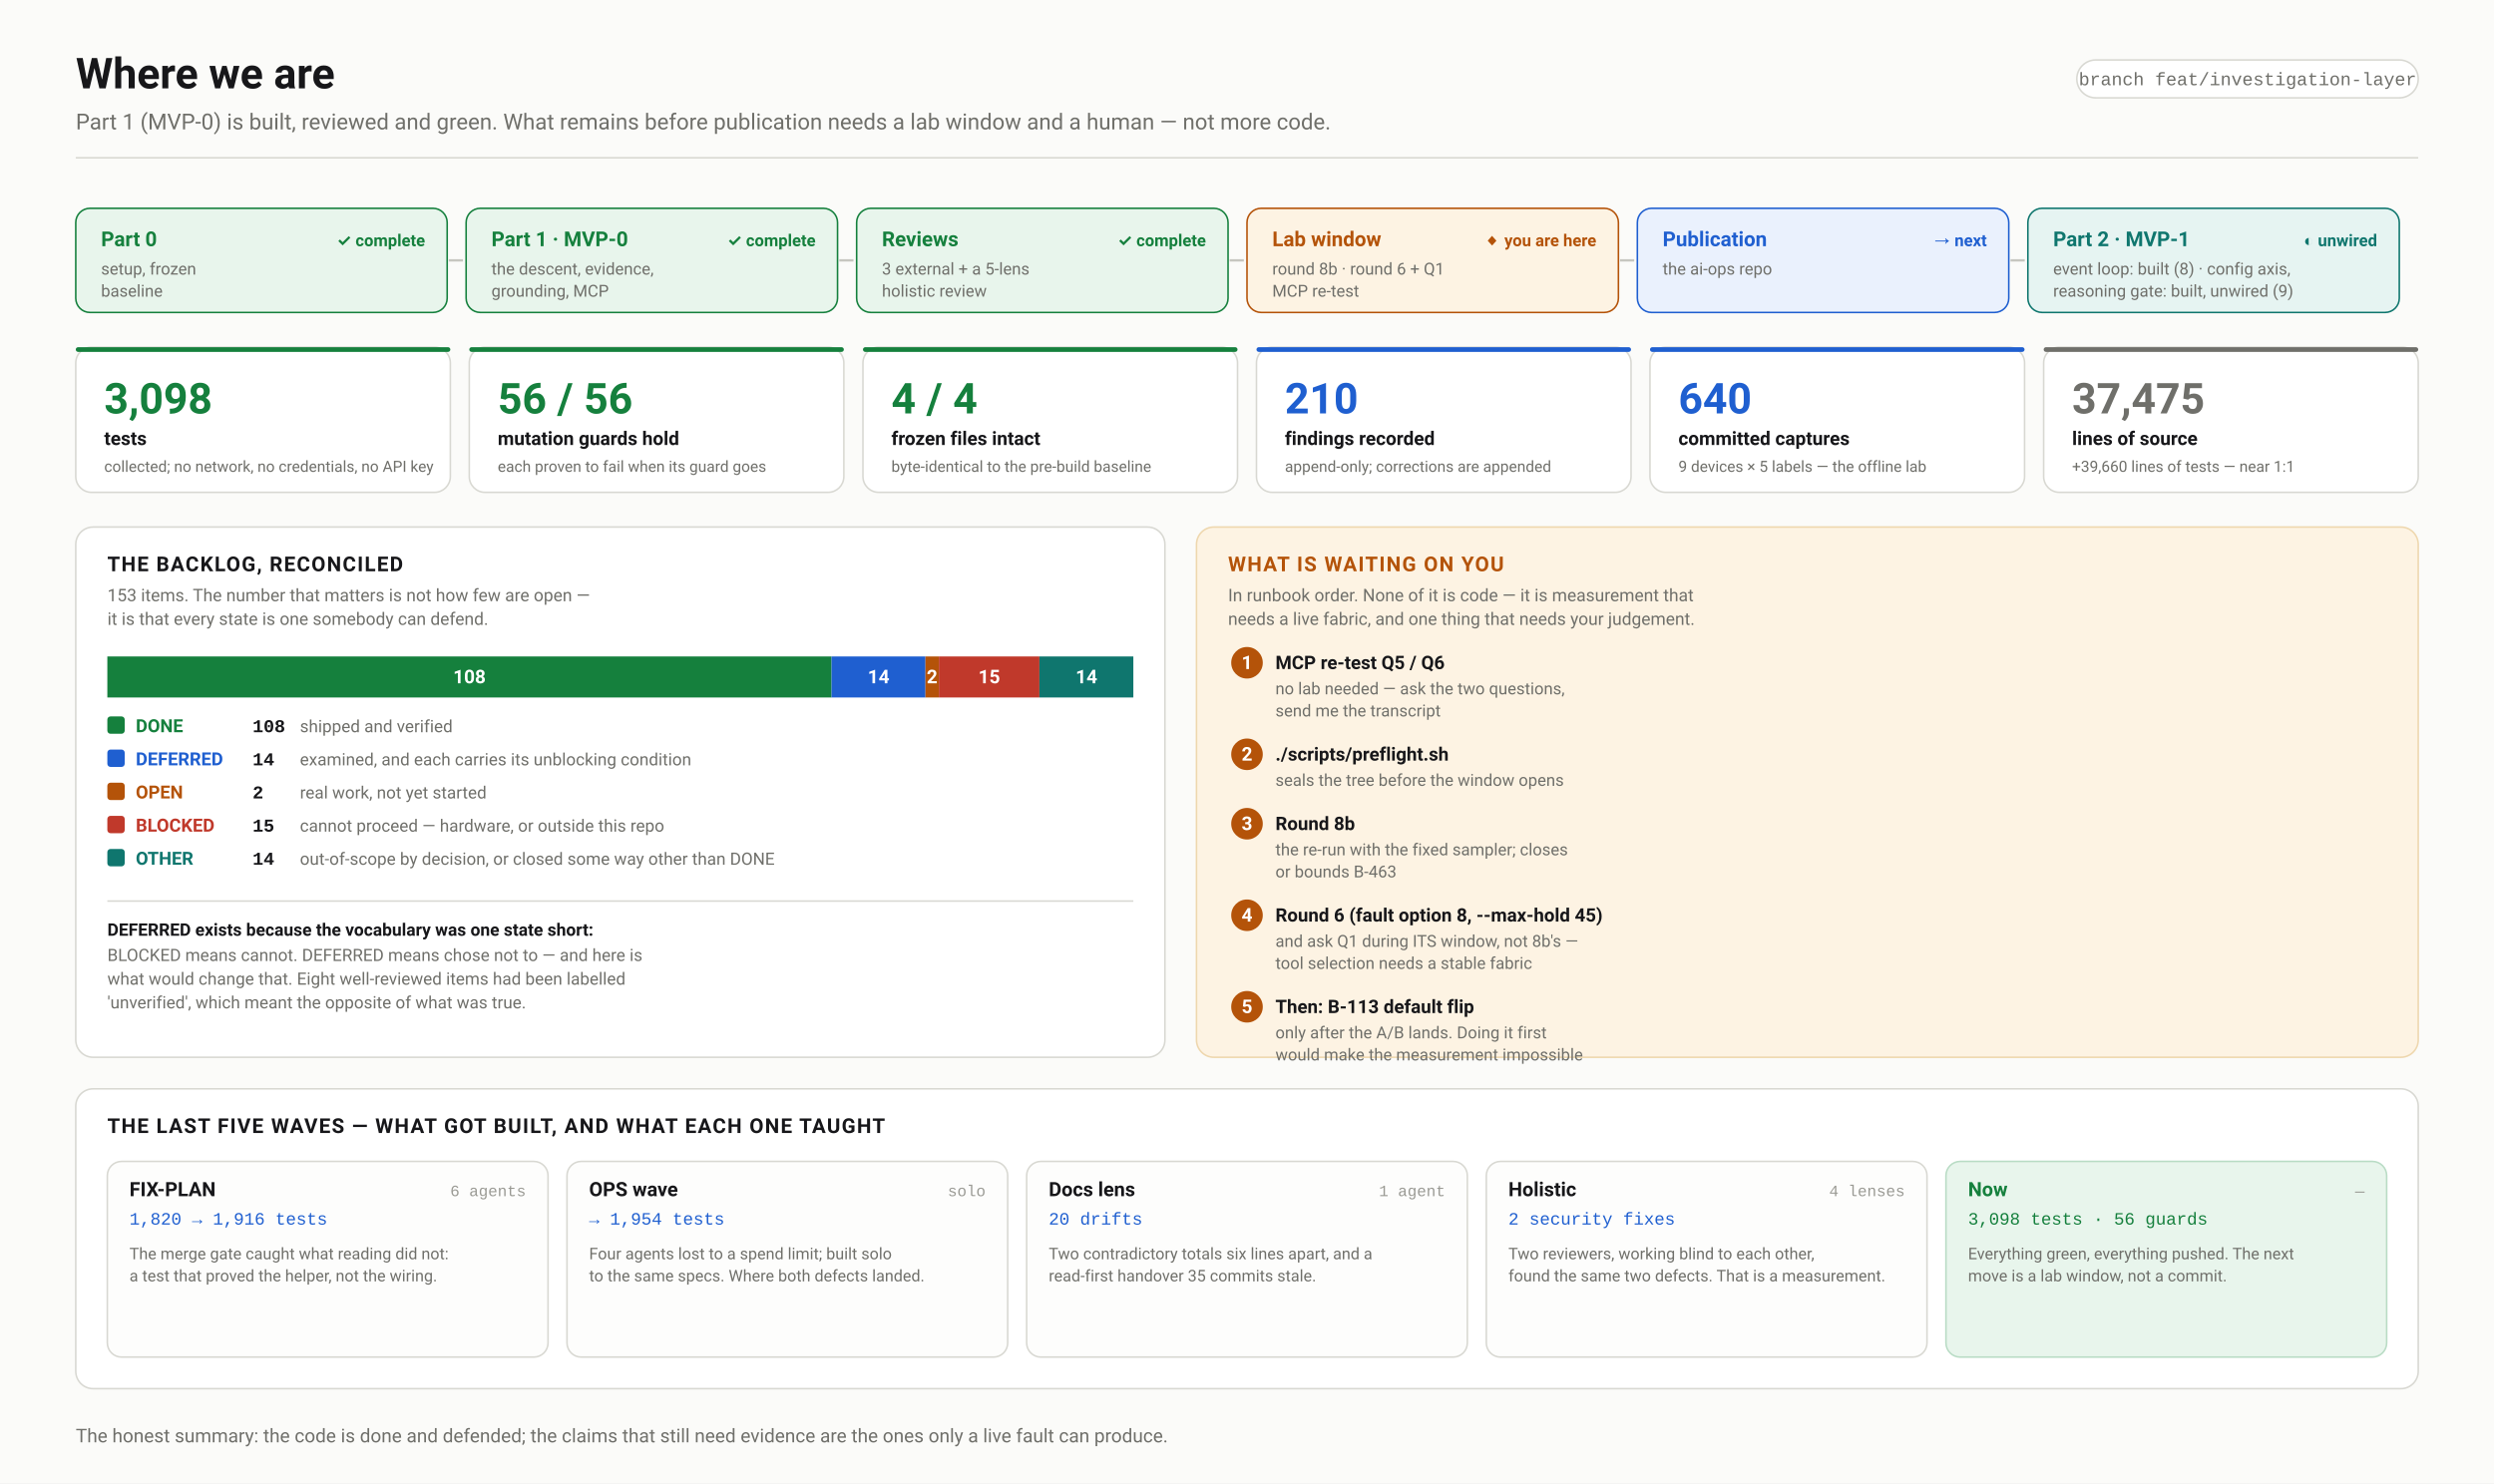
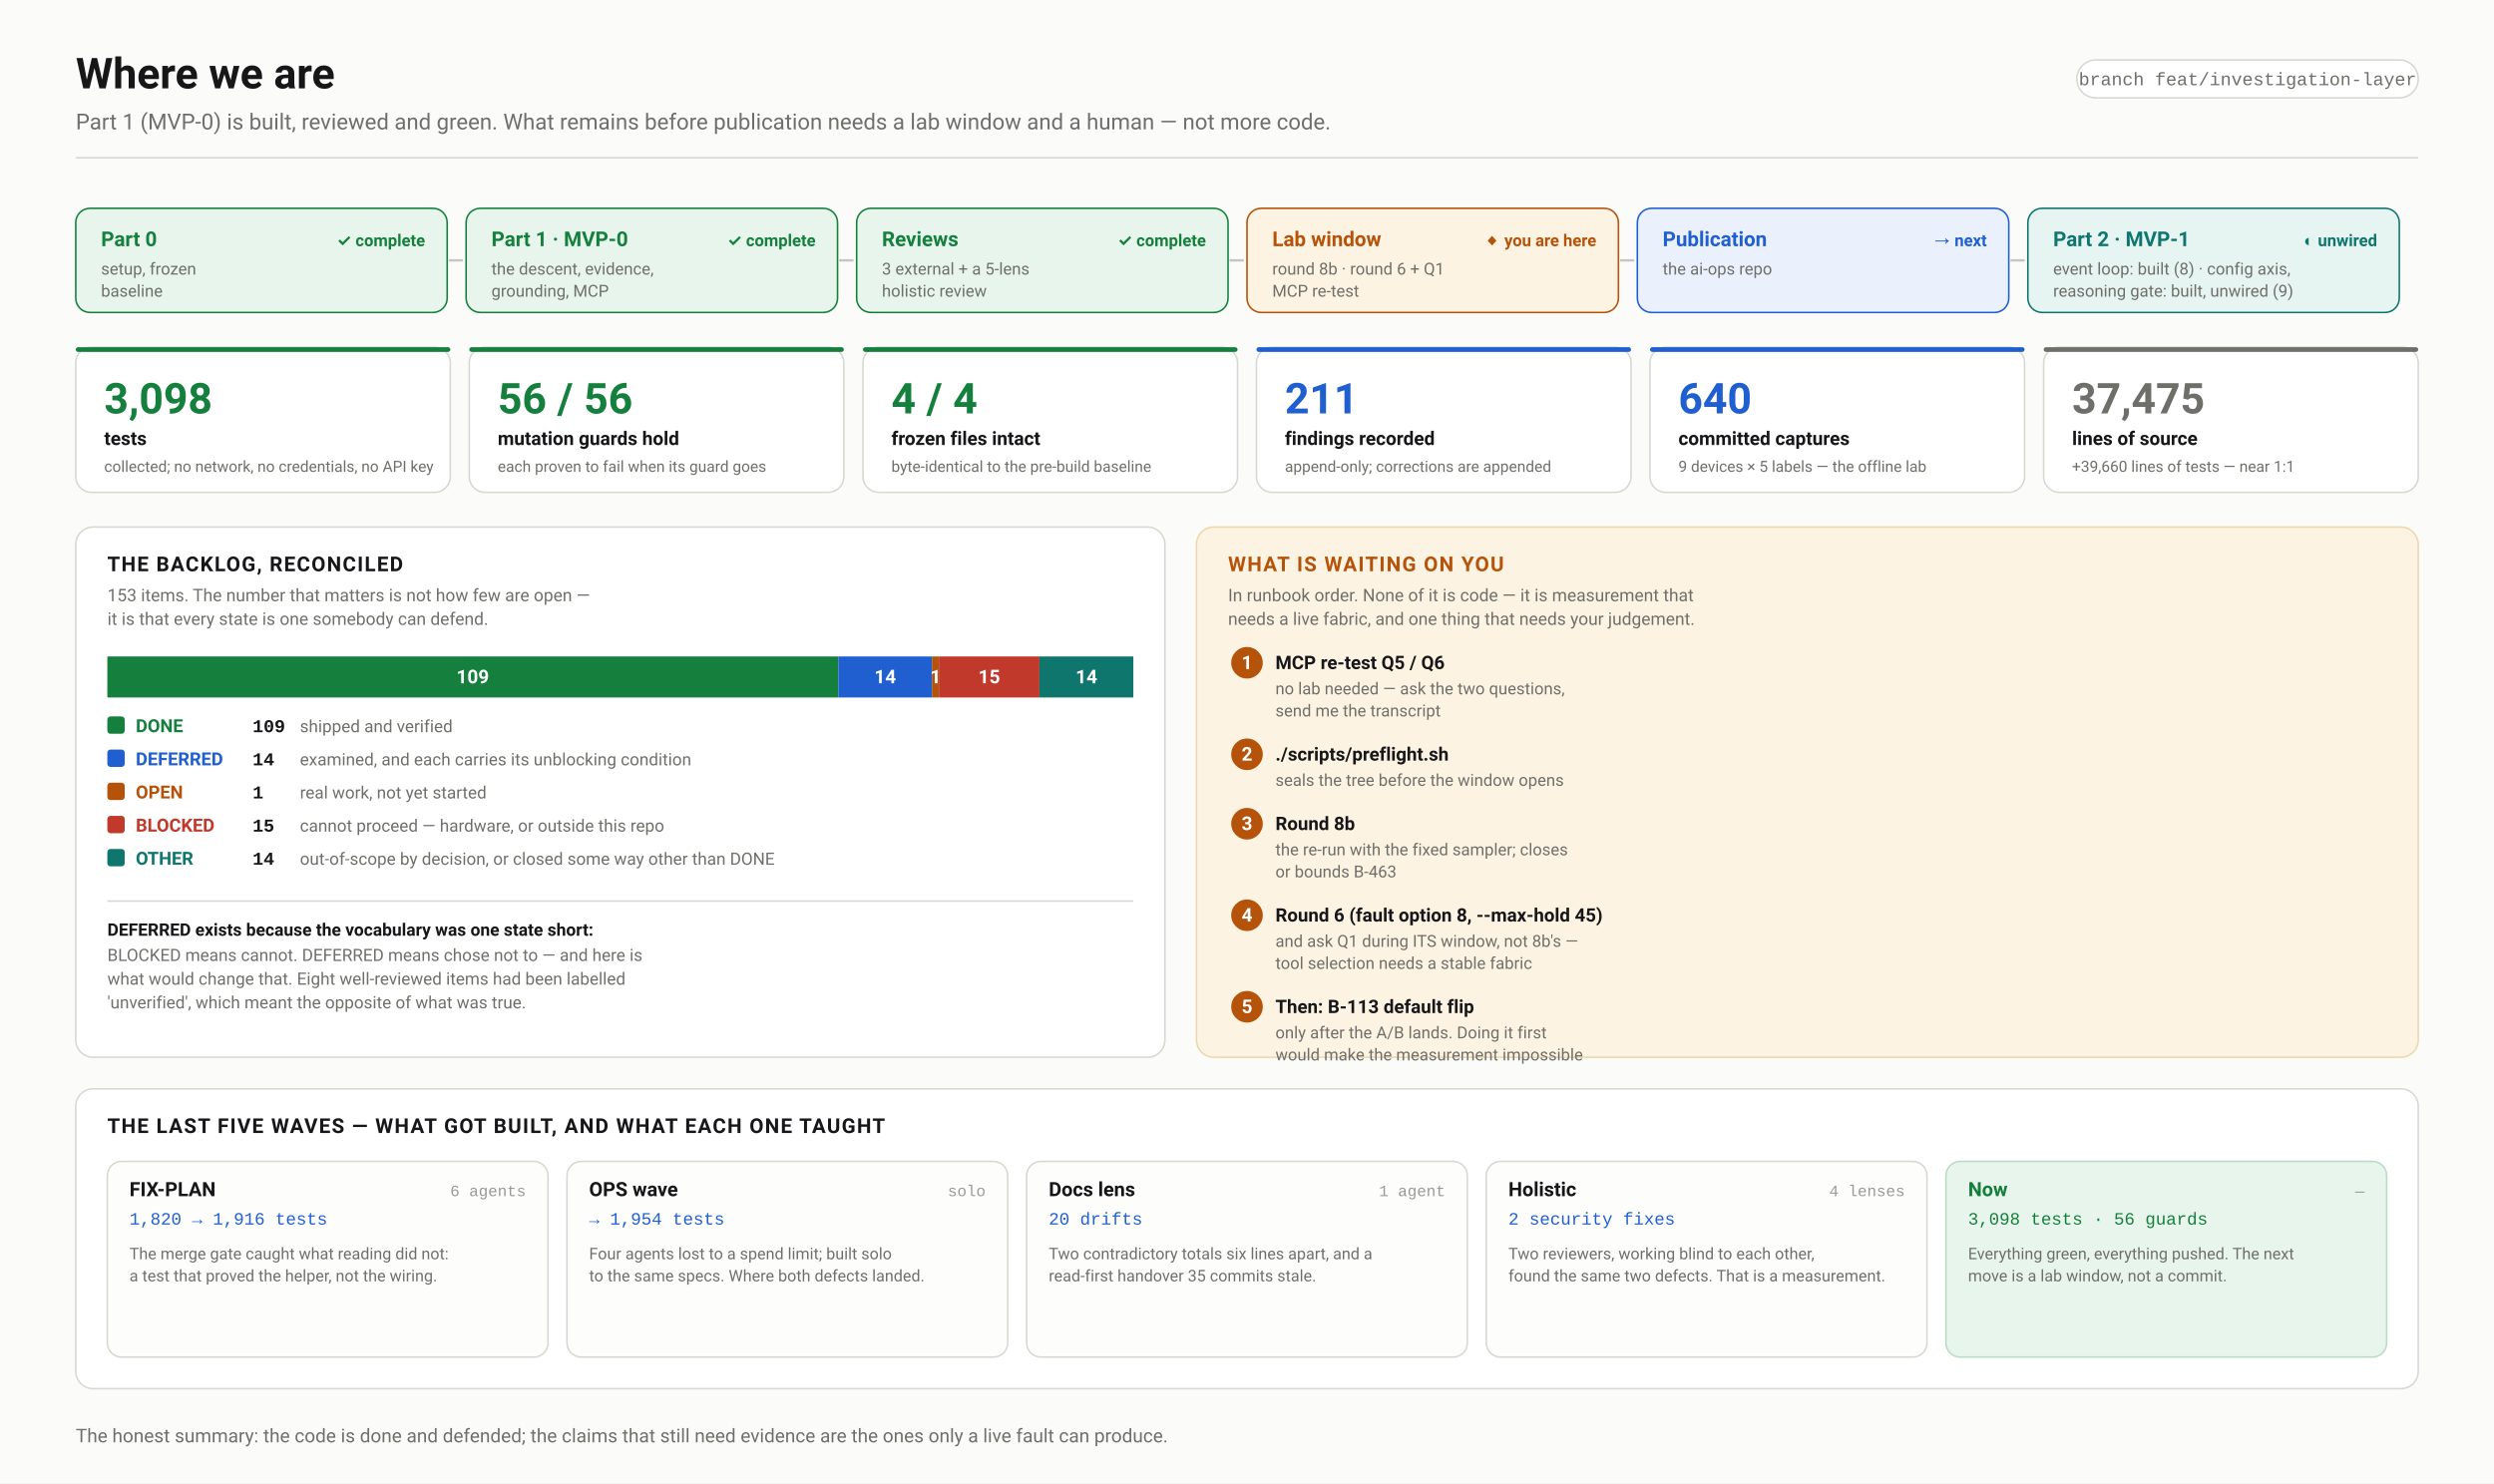
<svg xmlns="http://www.w3.org/2000/svg" width="1580" height="940" viewBox="0 0 1580 940" font-family="ui-sans-serif,-apple-system,'Segoe UI',Roboto,Helvetica,Arial,sans-serif">
  <defs>
    <marker id="arw" viewBox="0 0 10 10" refX="9" refY="5" markerWidth="6" markerHeight="6" orient="auto-start-reverse">
      <path d="M 0 0 L 10 5 L 0 10 z" fill="#6f6f6a" />
    </marker>
    <marker id="arwb" viewBox="0 0 10 10" refX="9" refY="5" markerWidth="6" markerHeight="6" orient="auto-start-reverse">
      <path d="M 0 0 L 10 5 L 0 10 z" fill="#1f5fd0" />
    </marker>
    <marker id="arwr" viewBox="0 0 10 10" refX="9" refY="5" markerWidth="6" markerHeight="6" orient="auto-start-reverse">
      <path d="M 0 0 L 10 5 L 0 10 z" fill="#c0392b" />
    </marker>
    <marker id="arwp" viewBox="0 0 10 10" refX="9" refY="5" markerWidth="6" markerHeight="6" orient="auto-start-reverse">
      <path d="M 0 0 L 10 5 L 0 10 z" fill="#6d28d9" />
    </marker>
    <marker id="arwg" viewBox="0 0 10 10" refX="9" refY="5" markerWidth="6" markerHeight="6" orient="auto-start-reverse">
      <path d="M 0 0 L 10 5 L 0 10 z" fill="#15803d" />
    </marker>
  </defs>
  <rect width="1580" height="940" fill="#fbfbf9" />
  <text x="48.0" y="56.0" font-family="ui-sans-serif,-apple-system,'Segoe UI',Roboto,Helvetica,Arial,sans-serif" font-size="27" font-weight="700" fill="#17171a" text-anchor="start">Where we are</text>
  <text x="48.0" y="82.0" font-family="ui-sans-serif,-apple-system,'Segoe UI',Roboto,Helvetica,Arial,sans-serif" font-size="14" font-weight="400" fill="#6f6f6a" text-anchor="start">Part 1 (MVP-0) is built, reviewed and green. What remains before publication needs a lab window and a human — not more code.</text>
  <rect x="1315.7" y="38.0" width="216.3" height="24.0" rx="12" fill="#fff" stroke="#d8d8d2" stroke-width="1" />
  <text x="1423.9" y="54.0" font-family="ui-monospace,'SF Mono',Menlo,Consolas,'Liberation Mono',monospace" font-size="11.5" font-weight="400" fill="#6f6f6a" text-anchor="middle">branch feat/investigation-layer</text>
  <line x1="48.0" y1="100.0" x2="1532.0" y2="100.0" stroke="#d8d8d2" stroke-width="1" />
  <rect x="48.0" y="132.0" width="235.3" height="66.0" rx="9" fill="#e8f5ec" stroke="#15803d" stroke-width="1" />
  <text x="64.0" y="156.0" font-family="ui-sans-serif,-apple-system,'Segoe UI',Roboto,Helvetica,Arial,sans-serif" font-size="13" font-weight="700" fill="#15803d" text-anchor="start">Part 0</text>
  <text x="64.0" y="174.0" font-family="ui-sans-serif,-apple-system,'Segoe UI',Roboto,Helvetica,Arial,sans-serif" font-size="10.5" font-weight="400" fill="#6f6f6a" text-anchor="start">setup, frozen</text>
  <text x="64.0" y="188.0" font-family="ui-sans-serif,-apple-system,'Segoe UI',Roboto,Helvetica,Arial,sans-serif" font-size="10.5" font-weight="400" fill="#6f6f6a" text-anchor="start">baseline</text>
  <text x="269.3" y="156.0" font-family="ui-sans-serif,-apple-system,'Segoe UI',Roboto,Helvetica,Arial,sans-serif" font-size="10.5" font-weight="700" fill="#15803d" text-anchor="end">✓ complete</text>
  <line x1="284.3" y1="165.0" x2="293.3" y2="165.0" stroke="#c6c6c0" stroke-width="1.5" />
  <rect x="295.3" y="132.0" width="235.3" height="66.0" rx="9" fill="#e8f5ec" stroke="#15803d" stroke-width="1" />
  <text x="311.3" y="156.0" font-family="ui-sans-serif,-apple-system,'Segoe UI',Roboto,Helvetica,Arial,sans-serif" font-size="13" font-weight="700" fill="#15803d" text-anchor="start">Part 1 · MVP-0</text>
  <text x="311.3" y="174.0" font-family="ui-sans-serif,-apple-system,'Segoe UI',Roboto,Helvetica,Arial,sans-serif" font-size="10.5" font-weight="400" fill="#6f6f6a" text-anchor="start">the descent, evidence,</text>
  <text x="311.3" y="188.0" font-family="ui-sans-serif,-apple-system,'Segoe UI',Roboto,Helvetica,Arial,sans-serif" font-size="10.5" font-weight="400" fill="#6f6f6a" text-anchor="start">grounding, MCP</text>
  <text x="516.7" y="156.0" font-family="ui-sans-serif,-apple-system,'Segoe UI',Roboto,Helvetica,Arial,sans-serif" font-size="10.5" font-weight="700" fill="#15803d" text-anchor="end">✓ complete</text>
  <line x1="531.7" y1="165.0" x2="540.7" y2="165.0" stroke="#c6c6c0" stroke-width="1.5" />
  <rect x="542.7" y="132.0" width="235.3" height="66.0" rx="9" fill="#e8f5ec" stroke="#15803d" stroke-width="1" />
  <text x="558.7" y="156.0" font-family="ui-sans-serif,-apple-system,'Segoe UI',Roboto,Helvetica,Arial,sans-serif" font-size="13" font-weight="700" fill="#15803d" text-anchor="start">Reviews</text>
  <text x="558.7" y="174.0" font-family="ui-sans-serif,-apple-system,'Segoe UI',Roboto,Helvetica,Arial,sans-serif" font-size="10.5" font-weight="400" fill="#6f6f6a" text-anchor="start">3 external + a 5-lens</text>
  <text x="558.7" y="188.0" font-family="ui-sans-serif,-apple-system,'Segoe UI',Roboto,Helvetica,Arial,sans-serif" font-size="10.5" font-weight="400" fill="#6f6f6a" text-anchor="start">holistic review</text>
  <text x="764.0" y="156.0" font-family="ui-sans-serif,-apple-system,'Segoe UI',Roboto,Helvetica,Arial,sans-serif" font-size="10.5" font-weight="700" fill="#15803d" text-anchor="end">✓ complete</text>
  <line x1="779.0" y1="165.0" x2="788.0" y2="165.0" stroke="#c6c6c0" stroke-width="1.5" />
  <rect x="790.0" y="132.0" width="235.3" height="66.0" rx="9" fill="#fdf3e3" stroke="#b45309" stroke-width="1" />
  <text x="806.0" y="156.0" font-family="ui-sans-serif,-apple-system,'Segoe UI',Roboto,Helvetica,Arial,sans-serif" font-size="13" font-weight="700" fill="#b45309" text-anchor="start">Lab window</text>
  <text x="806.0" y="174.0" font-family="ui-sans-serif,-apple-system,'Segoe UI',Roboto,Helvetica,Arial,sans-serif" font-size="10.5" font-weight="400" fill="#6f6f6a" text-anchor="start">round 8b · round 6 + Q1</text>
  <text x="806.0" y="188.0" font-family="ui-sans-serif,-apple-system,'Segoe UI',Roboto,Helvetica,Arial,sans-serif" font-size="10.5" font-weight="400" fill="#6f6f6a" text-anchor="start">MCP re-test</text>
  <text x="1011.3" y="156.0" font-family="ui-sans-serif,-apple-system,'Segoe UI',Roboto,Helvetica,Arial,sans-serif" font-size="10.5" font-weight="700" fill="#b45309" text-anchor="end">◆ you are here</text>
  <line x1="1026.3" y1="165.0" x2="1035.3" y2="165.0" stroke="#c6c6c0" stroke-width="1.5" />
  <rect x="1037.3" y="132.0" width="235.3" height="66.0" rx="9" fill="#eaf1fd" stroke="#1f5fd0" stroke-width="1" />
  <text x="1053.3" y="156.0" font-family="ui-sans-serif,-apple-system,'Segoe UI',Roboto,Helvetica,Arial,sans-serif" font-size="13" font-weight="700" fill="#1f5fd0" text-anchor="start">Publication</text>
  <text x="1053.3" y="174.0" font-family="ui-sans-serif,-apple-system,'Segoe UI',Roboto,Helvetica,Arial,sans-serif" font-size="10.5" font-weight="400" fill="#6f6f6a" text-anchor="start">the ai-ops repo</text>
  <text x="1258.7" y="156.0" font-family="ui-sans-serif,-apple-system,'Segoe UI',Roboto,Helvetica,Arial,sans-serif" font-size="10.5" font-weight="700" fill="#1f5fd0" text-anchor="end">→ next</text>
  <line x1="1273.7" y1="165.0" x2="1282.7" y2="165.0" stroke="#c6c6c0" stroke-width="1.5" />
  <rect x="1284.7" y="132.0" width="235.3" height="66.0" rx="9" fill="#e6f4f2" stroke="#0f766e" stroke-width="1" />
  <text x="1300.7" y="156.0" font-family="ui-sans-serif,-apple-system,'Segoe UI',Roboto,Helvetica,Arial,sans-serif" font-size="13" font-weight="700" fill="#0f766e" text-anchor="start">Part 2 · MVP-1</text>
  <text x="1300.7" y="174.0" font-family="ui-sans-serif,-apple-system,'Segoe UI',Roboto,Helvetica,Arial,sans-serif" font-size="10.5" font-weight="400" fill="#6f6f6a" text-anchor="start">event loop: built (8) · config axis,</text>
  <text x="1300.7" y="188.0" font-family="ui-sans-serif,-apple-system,'Segoe UI',Roboto,Helvetica,Arial,sans-serif" font-size="10.5" font-weight="400" fill="#6f6f6a" text-anchor="start">reasoning gate: built, unwired (9)</text>
  <text x="1506.0" y="156.0" font-family="ui-sans-serif,-apple-system,'Segoe UI',Roboto,Helvetica,Arial,sans-serif" font-size="10.5" font-weight="700" fill="#0f766e" text-anchor="end">◐ unwired</text>
  <rect x="48.0" y="220.0" width="237.3" height="92.0" rx="10" fill="#ffffff" stroke="#d8d8d2" stroke-width="1" />
  <rect x="48.0" y="220.0" width="237.3" height="3.0" rx="1.5" fill="#15803d" stroke="none" stroke-width="1" />
  <text x="66.0" y="262.0" font-family="ui-sans-serif,-apple-system,'Segoe UI',Roboto,Helvetica,Arial,sans-serif" font-size="27" font-weight="700" fill="#15803d" text-anchor="start">3,098</text>
  <text x="66.0" y="282.0" font-family="ui-sans-serif,-apple-system,'Segoe UI',Roboto,Helvetica,Arial,sans-serif" font-size="12" font-weight="600" fill="#17171a" text-anchor="start">tests</text>
  <text x="66.0" y="299.0" font-family="ui-sans-serif,-apple-system,'Segoe UI',Roboto,Helvetica,Arial,sans-serif" font-size="9.8" font-weight="400" fill="#6f6f6a" text-anchor="start">collected; no network, no credentials, no API key</text>
  <rect x="297.3" y="220.0" width="237.3" height="92.0" rx="10" fill="#ffffff" stroke="#d8d8d2" stroke-width="1" />
  <rect x="297.3" y="220.0" width="237.3" height="3.0" rx="1.5" fill="#15803d" stroke="none" stroke-width="1" />
  <text x="315.3" y="262.0" font-family="ui-sans-serif,-apple-system,'Segoe UI',Roboto,Helvetica,Arial,sans-serif" font-size="27" font-weight="700" fill="#15803d" text-anchor="start">56 / 56</text>
  <text x="315.3" y="282.0" font-family="ui-sans-serif,-apple-system,'Segoe UI',Roboto,Helvetica,Arial,sans-serif" font-size="12" font-weight="600" fill="#17171a" text-anchor="start">mutation guards hold</text>
  <text x="315.3" y="299.0" font-family="ui-sans-serif,-apple-system,'Segoe UI',Roboto,Helvetica,Arial,sans-serif" font-size="9.8" font-weight="400" fill="#6f6f6a" text-anchor="start">each proven to fail when its guard goes</text>
  <rect x="546.7" y="220.0" width="237.3" height="92.0" rx="10" fill="#ffffff" stroke="#d8d8d2" stroke-width="1" />
  <rect x="546.7" y="220.0" width="237.3" height="3.0" rx="1.5" fill="#15803d" stroke="none" stroke-width="1" />
  <text x="564.7" y="262.0" font-family="ui-sans-serif,-apple-system,'Segoe UI',Roboto,Helvetica,Arial,sans-serif" font-size="27" font-weight="700" fill="#15803d" text-anchor="start">4 / 4</text>
  <text x="564.7" y="282.0" font-family="ui-sans-serif,-apple-system,'Segoe UI',Roboto,Helvetica,Arial,sans-serif" font-size="12" font-weight="600" fill="#17171a" text-anchor="start">frozen files intact</text>
  <text x="564.7" y="299.0" font-family="ui-sans-serif,-apple-system,'Segoe UI',Roboto,Helvetica,Arial,sans-serif" font-size="9.8" font-weight="400" fill="#6f6f6a" text-anchor="start">byte-identical to the pre-build baseline</text>
  <rect x="796.0" y="220.0" width="237.3" height="92.0" rx="10" fill="#ffffff" stroke="#d8d8d2" stroke-width="1" />
  <rect x="796.0" y="220.0" width="237.3" height="3.0" rx="1.5" fill="#1f5fd0" stroke="none" stroke-width="1" />
-   <text x="814.0" y="262.0" font-family="ui-sans-serif,-apple-system,'Segoe UI',Roboto,Helvetica,Arial,sans-serif" font-size="27" font-weight="700" fill="#1f5fd0" text-anchor="start">210</text>
+   <text x="814.0" y="262.0" font-family="ui-sans-serif,-apple-system,'Segoe UI',Roboto,Helvetica,Arial,sans-serif" font-size="27" font-weight="700" fill="#1f5fd0" text-anchor="start">211</text>
  <text x="814.0" y="282.0" font-family="ui-sans-serif,-apple-system,'Segoe UI',Roboto,Helvetica,Arial,sans-serif" font-size="12" font-weight="600" fill="#17171a" text-anchor="start">findings recorded</text>
  <text x="814.0" y="299.0" font-family="ui-sans-serif,-apple-system,'Segoe UI',Roboto,Helvetica,Arial,sans-serif" font-size="9.8" font-weight="400" fill="#6f6f6a" text-anchor="start">append-only; corrections are appended</text>
  <rect x="1045.3" y="220.0" width="237.3" height="92.0" rx="10" fill="#ffffff" stroke="#d8d8d2" stroke-width="1" />
  <rect x="1045.3" y="220.0" width="237.3" height="3.0" rx="1.5" fill="#1f5fd0" stroke="none" stroke-width="1" />
  <text x="1063.3" y="262.0" font-family="ui-sans-serif,-apple-system,'Segoe UI',Roboto,Helvetica,Arial,sans-serif" font-size="27" font-weight="700" fill="#1f5fd0" text-anchor="start">640</text>
  <text x="1063.3" y="282.0" font-family="ui-sans-serif,-apple-system,'Segoe UI',Roboto,Helvetica,Arial,sans-serif" font-size="12" font-weight="600" fill="#17171a" text-anchor="start">committed captures</text>
  <text x="1063.3" y="299.0" font-family="ui-sans-serif,-apple-system,'Segoe UI',Roboto,Helvetica,Arial,sans-serif" font-size="9.8" font-weight="400" fill="#6f6f6a" text-anchor="start">9 devices × 5 labels — the offline lab</text>
  <rect x="1294.7" y="220.0" width="237.3" height="92.0" rx="10" fill="#ffffff" stroke="#d8d8d2" stroke-width="1" />
  <rect x="1294.7" y="220.0" width="237.3" height="3.0" rx="1.5" fill="#6f6f6a" stroke="none" stroke-width="1" />
  <text x="1312.7" y="262.0" font-family="ui-sans-serif,-apple-system,'Segoe UI',Roboto,Helvetica,Arial,sans-serif" font-size="27" font-weight="700" fill="#6f6f6a" text-anchor="start">37,475</text>
  <text x="1312.7" y="282.0" font-family="ui-sans-serif,-apple-system,'Segoe UI',Roboto,Helvetica,Arial,sans-serif" font-size="12" font-weight="600" fill="#17171a" text-anchor="start">lines of source</text>
  <text x="1312.7" y="299.0" font-family="ui-sans-serif,-apple-system,'Segoe UI',Roboto,Helvetica,Arial,sans-serif" font-size="9.8" font-weight="400" fill="#6f6f6a" text-anchor="start">+39,660 lines of tests — near 1:1</text>
  <rect x="48.0" y="334.0" width="690.0" height="336.0" rx="11" fill="#ffffff" stroke="#d8d8d2" stroke-width="1" />
  <text x="68.0" y="362.0" font-family="ui-sans-serif,-apple-system,'Segoe UI',Roboto,Helvetica,Arial,sans-serif" font-size="13" font-weight="700" fill="#17171a" text-anchor="start" letter-spacing="0.8">THE BACKLOG, RECONCILED</text>
  <text x="68.0" y="381.0" font-family="ui-sans-serif,-apple-system,'Segoe UI',Roboto,Helvetica,Arial,sans-serif" font-size="11" font-weight="400" fill="#6f6f6a" text-anchor="start">153 items. The number that matters is not how few are open —</text>
  <text x="68.0" y="396.0" font-family="ui-sans-serif,-apple-system,'Segoe UI',Roboto,Helvetica,Arial,sans-serif" font-size="11" font-weight="400" fill="#6f6f6a" text-anchor="start">it is that every state is one somebody can defend.</text>
-   <rect x="68.0" y="416.0" width="458.8" height="26.0" rx="0" fill="#15803d" stroke="none" stroke-width="1" />
-   <text x="297.4" y="433.0" font-family="ui-sans-serif,-apple-system,'Segoe UI',Roboto,Helvetica,Arial,sans-serif" font-size="12" font-weight="700" fill="#fff" text-anchor="middle">108</text>
-   <rect x="526.8" y="416.0" width="59.5" height="26.0" rx="0" fill="#1f5fd0" stroke="none" stroke-width="1" />
-   <text x="556.6" y="433.0" font-family="ui-sans-serif,-apple-system,'Segoe UI',Roboto,Helvetica,Arial,sans-serif" font-size="12" font-weight="700" fill="#fff" text-anchor="middle">14</text>
-   <rect x="586.3" y="416.0" width="8.5" height="26.0" rx="0" fill="#b45309" stroke="none" stroke-width="1" />
-   <text x="590.5" y="433.0" font-family="ui-sans-serif,-apple-system,'Segoe UI',Roboto,Helvetica,Arial,sans-serif" font-size="12" font-weight="700" fill="#fff" text-anchor="middle">2</text>
+   <rect x="68.0" y="416.0" width="463.1" height="26.0" rx="0" fill="#15803d" stroke="none" stroke-width="1" />
+   <text x="299.5" y="433.0" font-family="ui-sans-serif,-apple-system,'Segoe UI',Roboto,Helvetica,Arial,sans-serif" font-size="12" font-weight="700" fill="#fff" text-anchor="middle">109</text>
+   <rect x="531.1" y="416.0" width="59.5" height="26.0" rx="0" fill="#1f5fd0" stroke="none" stroke-width="1" />
+   <text x="560.8" y="433.0" font-family="ui-sans-serif,-apple-system,'Segoe UI',Roboto,Helvetica,Arial,sans-serif" font-size="12" font-weight="700" fill="#fff" text-anchor="middle">14</text>
+   <rect x="590.5" y="416.0" width="4.2" height="26.0" rx="0" fill="#b45309" stroke="none" stroke-width="1" />
+   <text x="592.7" y="433.0" font-family="ui-sans-serif,-apple-system,'Segoe UI',Roboto,Helvetica,Arial,sans-serif" font-size="12" font-weight="700" fill="#fff" text-anchor="middle">1</text>
  <rect x="594.8" y="416.0" width="63.7" height="26.0" rx="0" fill="#c0392b" stroke="none" stroke-width="1" />
  <text x="626.7" y="433.0" font-family="ui-sans-serif,-apple-system,'Segoe UI',Roboto,Helvetica,Arial,sans-serif" font-size="12" font-weight="700" fill="#fff" text-anchor="middle">15</text>
  <rect x="658.5" y="416.0" width="59.5" height="26.0" rx="0" fill="#0f766e" stroke="none" stroke-width="1" />
  <text x="688.3" y="433.0" font-family="ui-sans-serif,-apple-system,'Segoe UI',Roboto,Helvetica,Arial,sans-serif" font-size="12" font-weight="700" fill="#fff" text-anchor="middle">14</text>
  <rect x="68.0" y="416.0" width="650.0" height="26.0" rx="0" fill="none" stroke="#ffffff" stroke-width="0" />
  <rect x="68.0" y="454.0" width="11.0" height="11.0" rx="2" fill="#15803d" stroke="none" stroke-width="1" />
  <text x="86.0" y="464.0" font-family="ui-sans-serif,-apple-system,'Segoe UI',Roboto,Helvetica,Arial,sans-serif" font-size="11.5" font-weight="650" fill="#15803d" text-anchor="start">DONE</text>
-   <text x="160.0" y="464.0" font-family="ui-monospace,'SF Mono',Menlo,Consolas,'Liberation Mono',monospace" font-size="11.5" font-weight="700" fill="#17171a" text-anchor="start">108</text>
+   <text x="160.0" y="464.0" font-family="ui-monospace,'SF Mono',Menlo,Consolas,'Liberation Mono',monospace" font-size="11.5" font-weight="700" fill="#17171a" text-anchor="start">109</text>
  <text x="190.0" y="464.0" font-family="ui-sans-serif,-apple-system,'Segoe UI',Roboto,Helvetica,Arial,sans-serif" font-size="10.8" font-weight="400" fill="#6f6f6a" text-anchor="start">shipped and verified</text>
  <rect x="68.0" y="475.0" width="11.0" height="11.0" rx="2" fill="#1f5fd0" stroke="none" stroke-width="1" />
  <text x="86.0" y="485.0" font-family="ui-sans-serif,-apple-system,'Segoe UI',Roboto,Helvetica,Arial,sans-serif" font-size="11.5" font-weight="650" fill="#1f5fd0" text-anchor="start">DEFERRED</text>
  <text x="160.0" y="485.0" font-family="ui-monospace,'SF Mono',Menlo,Consolas,'Liberation Mono',monospace" font-size="11.5" font-weight="700" fill="#17171a" text-anchor="start">14</text>
  <text x="190.0" y="485.0" font-family="ui-sans-serif,-apple-system,'Segoe UI',Roboto,Helvetica,Arial,sans-serif" font-size="10.8" font-weight="400" fill="#6f6f6a" text-anchor="start">examined, and each carries its unblocking condition</text>
  <rect x="68.0" y="496.0" width="11.0" height="11.0" rx="2" fill="#b45309" stroke="none" stroke-width="1" />
  <text x="86.0" y="506.0" font-family="ui-sans-serif,-apple-system,'Segoe UI',Roboto,Helvetica,Arial,sans-serif" font-size="11.5" font-weight="650" fill="#b45309" text-anchor="start">OPEN</text>
-   <text x="160.0" y="506.0" font-family="ui-monospace,'SF Mono',Menlo,Consolas,'Liberation Mono',monospace" font-size="11.5" font-weight="700" fill="#17171a" text-anchor="start">2</text>
+   <text x="160.0" y="506.0" font-family="ui-monospace,'SF Mono',Menlo,Consolas,'Liberation Mono',monospace" font-size="11.5" font-weight="700" fill="#17171a" text-anchor="start">1</text>
  <text x="190.0" y="506.0" font-family="ui-sans-serif,-apple-system,'Segoe UI',Roboto,Helvetica,Arial,sans-serif" font-size="10.8" font-weight="400" fill="#6f6f6a" text-anchor="start">real work, not yet started</text>
  <rect x="68.0" y="517.0" width="11.0" height="11.0" rx="2" fill="#c0392b" stroke="none" stroke-width="1" />
  <text x="86.0" y="527.0" font-family="ui-sans-serif,-apple-system,'Segoe UI',Roboto,Helvetica,Arial,sans-serif" font-size="11.5" font-weight="650" fill="#c0392b" text-anchor="start">BLOCKED</text>
  <text x="160.0" y="527.0" font-family="ui-monospace,'SF Mono',Menlo,Consolas,'Liberation Mono',monospace" font-size="11.5" font-weight="700" fill="#17171a" text-anchor="start">15</text>
  <text x="190.0" y="527.0" font-family="ui-sans-serif,-apple-system,'Segoe UI',Roboto,Helvetica,Arial,sans-serif" font-size="10.8" font-weight="400" fill="#6f6f6a" text-anchor="start">cannot proceed — hardware, or outside this repo</text>
  <rect x="68.0" y="538.0" width="11.0" height="11.0" rx="2" fill="#0f766e" stroke="none" stroke-width="1" />
  <text x="86.0" y="548.0" font-family="ui-sans-serif,-apple-system,'Segoe UI',Roboto,Helvetica,Arial,sans-serif" font-size="11.5" font-weight="650" fill="#0f766e" text-anchor="start">OTHER</text>
  <text x="160.0" y="548.0" font-family="ui-monospace,'SF Mono',Menlo,Consolas,'Liberation Mono',monospace" font-size="11.5" font-weight="700" fill="#17171a" text-anchor="start">14</text>
  <text x="190.0" y="548.0" font-family="ui-sans-serif,-apple-system,'Segoe UI',Roboto,Helvetica,Arial,sans-serif" font-size="10.8" font-weight="400" fill="#6f6f6a" text-anchor="start">out-of-scope by decision, or closed some way other than DONE</text>
  <line x1="68.0" y1="571.0" x2="718.0" y2="571.0" stroke="#d8d8d2" stroke-width="1" />
  <text x="68.0" y="593.0" font-family="ui-sans-serif,-apple-system,'Segoe UI',Roboto,Helvetica,Arial,sans-serif" font-size="11" font-weight="600" fill="#17171a" text-anchor="start">DEFERRED exists because the vocabulary was one state short:</text>
  <text x="68.0" y="609.0" font-family="ui-sans-serif,-apple-system,'Segoe UI',Roboto,Helvetica,Arial,sans-serif" font-size="10.8" font-weight="400" fill="#6f6f6a" text-anchor="start">BLOCKED means cannot. DEFERRED means chose not to — and here is</text>
  <text x="68.0" y="624.0" font-family="ui-sans-serif,-apple-system,'Segoe UI',Roboto,Helvetica,Arial,sans-serif" font-size="10.8" font-weight="400" fill="#6f6f6a" text-anchor="start">what would change that. Eight well-reviewed items had been labelled</text>
  <text x="68.0" y="639.0" font-family="ui-sans-serif,-apple-system,'Segoe UI',Roboto,Helvetica,Arial,sans-serif" font-size="10.8" font-weight="400" fill="#6f6f6a" text-anchor="start">'unverified', which meant the opposite of what was true.</text>
  <rect x="758.0" y="334.0" width="774.0" height="336.0" rx="11" fill="#fdf3e3" stroke="#eed7ae" stroke-width="1" />
  <text x="778.0" y="362.0" font-family="ui-sans-serif,-apple-system,'Segoe UI',Roboto,Helvetica,Arial,sans-serif" font-size="13" font-weight="700" fill="#b45309" text-anchor="start" letter-spacing="0.8">WHAT IS WAITING ON YOU</text>
  <text x="778.0" y="381.0" font-family="ui-sans-serif,-apple-system,'Segoe UI',Roboto,Helvetica,Arial,sans-serif" font-size="11" font-weight="400" fill="#6f6f6a" text-anchor="start">In runbook order. None of it is code — it is measurement that</text>
  <text x="778.0" y="396.0" font-family="ui-sans-serif,-apple-system,'Segoe UI',Roboto,Helvetica,Arial,sans-serif" font-size="11" font-weight="400" fill="#6f6f6a" text-anchor="start">needs a live fabric, and one thing that needs your judgement.</text>
  <circle cx="790.0" cy="420.0" r="10" fill="#b45309" />
  <text x="790.0" y="424.0" font-family="ui-sans-serif,-apple-system,'Segoe UI',Roboto,Helvetica,Arial,sans-serif" font-size="12" font-weight="700" fill="#fff" text-anchor="middle">1</text>
  <text x="808.0" y="424.0" font-family="ui-sans-serif,-apple-system,'Segoe UI',Roboto,Helvetica,Arial,sans-serif" font-size="11.8" font-weight="650" fill="#17171a" text-anchor="start">MCP re-test Q5 / Q6</text>
  <text x="808.0" y="440.0" font-family="ui-sans-serif,-apple-system,'Segoe UI',Roboto,Helvetica,Arial,sans-serif" font-size="10.5" font-weight="400" fill="#6f6f6a" text-anchor="start">no lab needed — ask the two questions,</text>
  <text x="808.0" y="454.0" font-family="ui-sans-serif,-apple-system,'Segoe UI',Roboto,Helvetica,Arial,sans-serif" font-size="10.5" font-weight="400" fill="#6f6f6a" text-anchor="start">send me the transcript</text>
  <circle cx="790.0" cy="478.0" r="10" fill="#b45309" />
  <text x="790.0" y="482.0" font-family="ui-sans-serif,-apple-system,'Segoe UI',Roboto,Helvetica,Arial,sans-serif" font-size="12" font-weight="700" fill="#fff" text-anchor="middle">2</text>
  <text x="808.0" y="482.0" font-family="ui-sans-serif,-apple-system,'Segoe UI',Roboto,Helvetica,Arial,sans-serif" font-size="11.8" font-weight="650" fill="#17171a" text-anchor="start">./scripts/preflight.sh</text>
  <text x="808.0" y="498.0" font-family="ui-sans-serif,-apple-system,'Segoe UI',Roboto,Helvetica,Arial,sans-serif" font-size="10.5" font-weight="400" fill="#6f6f6a" text-anchor="start">seals the tree before the window opens</text>
  <circle cx="790.0" cy="522.0" r="10" fill="#b45309" />
  <text x="790.0" y="526.0" font-family="ui-sans-serif,-apple-system,'Segoe UI',Roboto,Helvetica,Arial,sans-serif" font-size="12" font-weight="700" fill="#fff" text-anchor="middle">3</text>
  <text x="808.0" y="526.0" font-family="ui-sans-serif,-apple-system,'Segoe UI',Roboto,Helvetica,Arial,sans-serif" font-size="11.8" font-weight="650" fill="#17171a" text-anchor="start">Round 8b</text>
  <text x="808.0" y="542.0" font-family="ui-sans-serif,-apple-system,'Segoe UI',Roboto,Helvetica,Arial,sans-serif" font-size="10.5" font-weight="400" fill="#6f6f6a" text-anchor="start">the re-run with the fixed sampler; closes</text>
  <text x="808.0" y="556.0" font-family="ui-sans-serif,-apple-system,'Segoe UI',Roboto,Helvetica,Arial,sans-serif" font-size="10.5" font-weight="400" fill="#6f6f6a" text-anchor="start">or bounds B-463</text>
  <circle cx="790.0" cy="580.0" r="10" fill="#b45309" />
  <text x="790.0" y="584.0" font-family="ui-sans-serif,-apple-system,'Segoe UI',Roboto,Helvetica,Arial,sans-serif" font-size="12" font-weight="700" fill="#fff" text-anchor="middle">4</text>
  <text x="808.0" y="584.0" font-family="ui-sans-serif,-apple-system,'Segoe UI',Roboto,Helvetica,Arial,sans-serif" font-size="11.8" font-weight="650" fill="#17171a" text-anchor="start">Round 6 (fault option 8, --max-hold 45)</text>
  <text x="808.0" y="600.0" font-family="ui-sans-serif,-apple-system,'Segoe UI',Roboto,Helvetica,Arial,sans-serif" font-size="10.5" font-weight="400" fill="#6f6f6a" text-anchor="start">and ask Q1 during ITS window, not 8b's —</text>
  <text x="808.0" y="614.0" font-family="ui-sans-serif,-apple-system,'Segoe UI',Roboto,Helvetica,Arial,sans-serif" font-size="10.5" font-weight="400" fill="#6f6f6a" text-anchor="start">tool selection needs a stable fabric</text>
  <circle cx="790.0" cy="638.0" r="10" fill="#b45309" />
  <text x="790.0" y="642.0" font-family="ui-sans-serif,-apple-system,'Segoe UI',Roboto,Helvetica,Arial,sans-serif" font-size="12" font-weight="700" fill="#fff" text-anchor="middle">5</text>
  <text x="808.0" y="642.0" font-family="ui-sans-serif,-apple-system,'Segoe UI',Roboto,Helvetica,Arial,sans-serif" font-size="11.8" font-weight="650" fill="#17171a" text-anchor="start">Then: B-113 default flip</text>
  <text x="808.0" y="658.0" font-family="ui-sans-serif,-apple-system,'Segoe UI',Roboto,Helvetica,Arial,sans-serif" font-size="10.5" font-weight="400" fill="#6f6f6a" text-anchor="start">only after the A/B lands. Doing it first</text>
  <text x="808.0" y="672.0" font-family="ui-sans-serif,-apple-system,'Segoe UI',Roboto,Helvetica,Arial,sans-serif" font-size="10.5" font-weight="400" fill="#6f6f6a" text-anchor="start">would make the measurement impossible</text>
  <rect x="48.0" y="690.0" width="1484.0" height="190.0" rx="11" fill="#ffffff" stroke="#d8d8d2" stroke-width="1" />
  <text x="68.0" y="718.0" font-family="ui-sans-serif,-apple-system,'Segoe UI',Roboto,Helvetica,Arial,sans-serif" font-size="13" font-weight="700" fill="#17171a" text-anchor="start" letter-spacing="0.8">THE LAST FIVE WAVES — WHAT GOT BUILT, AND WHAT EACH ONE TAUGHT</text>
  <rect x="68.0" y="736.0" width="279.2" height="124.0" rx="9" fill="#fdfdfc" stroke="#d8d8d2" stroke-width="1" />
  <text x="82.0" y="758.0" font-family="ui-sans-serif,-apple-system,'Segoe UI',Roboto,Helvetica,Arial,sans-serif" font-size="12.5" font-weight="700" fill="#17171a" text-anchor="start">FIX-PLAN</text>
  <text x="333.2" y="758.0" font-family="ui-monospace,'SF Mono',Menlo,Consolas,'Liberation Mono',monospace" font-size="10" font-weight="400" fill="#9a9a94" text-anchor="end">6 agents</text>
  <text x="82.0" y="776.0" font-family="ui-monospace,'SF Mono',Menlo,Consolas,'Liberation Mono',monospace" font-size="11" font-weight="400" fill="#1f5fd0" text-anchor="start">1,820 → 1,916 tests</text>
  <text x="82.0" y="798.0" font-family="ui-sans-serif,-apple-system,'Segoe UI',Roboto,Helvetica,Arial,sans-serif" font-size="10.2" font-weight="400" fill="#6f6f6a" text-anchor="start">The merge gate caught what reading did not:</text>
  <text x="82.0" y="812.0" font-family="ui-sans-serif,-apple-system,'Segoe UI',Roboto,Helvetica,Arial,sans-serif" font-size="10.2" font-weight="400" fill="#6f6f6a" text-anchor="start">a test that proved the helper, not the wiring.</text>
  <rect x="359.2" y="736.0" width="279.2" height="124.0" rx="9" fill="#fdfdfc" stroke="#d8d8d2" stroke-width="1" />
  <text x="373.2" y="758.0" font-family="ui-sans-serif,-apple-system,'Segoe UI',Roboto,Helvetica,Arial,sans-serif" font-size="12.5" font-weight="700" fill="#17171a" text-anchor="start">OPS wave</text>
  <text x="624.4" y="758.0" font-family="ui-monospace,'SF Mono',Menlo,Consolas,'Liberation Mono',monospace" font-size="10" font-weight="400" fill="#9a9a94" text-anchor="end">solo</text>
  <text x="373.2" y="776.0" font-family="ui-monospace,'SF Mono',Menlo,Consolas,'Liberation Mono',monospace" font-size="11" font-weight="400" fill="#1f5fd0" text-anchor="start">→ 1,954 tests</text>
  <text x="373.2" y="798.0" font-family="ui-sans-serif,-apple-system,'Segoe UI',Roboto,Helvetica,Arial,sans-serif" font-size="10.2" font-weight="400" fill="#6f6f6a" text-anchor="start">Four agents lost to a spend limit; built solo</text>
  <text x="373.2" y="812.0" font-family="ui-sans-serif,-apple-system,'Segoe UI',Roboto,Helvetica,Arial,sans-serif" font-size="10.2" font-weight="400" fill="#6f6f6a" text-anchor="start">to the same specs. Where both defects landed.</text>
  <rect x="650.4" y="736.0" width="279.2" height="124.0" rx="9" fill="#fdfdfc" stroke="#d8d8d2" stroke-width="1" />
  <text x="664.4" y="758.0" font-family="ui-sans-serif,-apple-system,'Segoe UI',Roboto,Helvetica,Arial,sans-serif" font-size="12.5" font-weight="700" fill="#17171a" text-anchor="start">Docs lens</text>
  <text x="915.6" y="758.0" font-family="ui-monospace,'SF Mono',Menlo,Consolas,'Liberation Mono',monospace" font-size="10" font-weight="400" fill="#9a9a94" text-anchor="end">1 agent</text>
  <text x="664.4" y="776.0" font-family="ui-monospace,'SF Mono',Menlo,Consolas,'Liberation Mono',monospace" font-size="11" font-weight="400" fill="#1f5fd0" text-anchor="start">20 drifts</text>
  <text x="664.4" y="798.0" font-family="ui-sans-serif,-apple-system,'Segoe UI',Roboto,Helvetica,Arial,sans-serif" font-size="10.2" font-weight="400" fill="#6f6f6a" text-anchor="start">Two contradictory totals six lines apart, and a</text>
  <text x="664.4" y="812.0" font-family="ui-sans-serif,-apple-system,'Segoe UI',Roboto,Helvetica,Arial,sans-serif" font-size="10.2" font-weight="400" fill="#6f6f6a" text-anchor="start">read-first handover 35 commits stale.</text>
  <rect x="941.6" y="736.0" width="279.2" height="124.0" rx="9" fill="#fdfdfc" stroke="#d8d8d2" stroke-width="1" />
  <text x="955.6" y="758.0" font-family="ui-sans-serif,-apple-system,'Segoe UI',Roboto,Helvetica,Arial,sans-serif" font-size="12.5" font-weight="700" fill="#17171a" text-anchor="start">Holistic</text>
  <text x="1206.8" y="758.0" font-family="ui-monospace,'SF Mono',Menlo,Consolas,'Liberation Mono',monospace" font-size="10" font-weight="400" fill="#9a9a94" text-anchor="end">4 lenses</text>
  <text x="955.6" y="776.0" font-family="ui-monospace,'SF Mono',Menlo,Consolas,'Liberation Mono',monospace" font-size="11" font-weight="400" fill="#1f5fd0" text-anchor="start">2 security fixes</text>
  <text x="955.6" y="798.0" font-family="ui-sans-serif,-apple-system,'Segoe UI',Roboto,Helvetica,Arial,sans-serif" font-size="10.2" font-weight="400" fill="#6f6f6a" text-anchor="start">Two reviewers, working blind to each other,</text>
  <text x="955.6" y="812.0" font-family="ui-sans-serif,-apple-system,'Segoe UI',Roboto,Helvetica,Arial,sans-serif" font-size="10.2" font-weight="400" fill="#6f6f6a" text-anchor="start">found the same two defects. That is a measurement.</text>
  <rect x="1232.8" y="736.0" width="279.2" height="124.0" rx="9" fill="#e8f5ec" stroke="#b9dcc5" stroke-width="1" />
  <text x="1246.8" y="758.0" font-family="ui-sans-serif,-apple-system,'Segoe UI',Roboto,Helvetica,Arial,sans-serif" font-size="12.5" font-weight="700" fill="#15803d" text-anchor="start">Now</text>
  <text x="1498.0" y="758.0" font-family="ui-monospace,'SF Mono',Menlo,Consolas,'Liberation Mono',monospace" font-size="10" font-weight="400" fill="#9a9a94" text-anchor="end">—</text>
  <text x="1246.8" y="776.0" font-family="ui-monospace,'SF Mono',Menlo,Consolas,'Liberation Mono',monospace" font-size="11" font-weight="400" fill="#15803d" text-anchor="start">3,098 tests · 56 guards</text>
  <text x="1246.8" y="798.0" font-family="ui-sans-serif,-apple-system,'Segoe UI',Roboto,Helvetica,Arial,sans-serif" font-size="10.2" font-weight="400" fill="#6f6f6a" text-anchor="start">Everything green, everything pushed. The next</text>
  <text x="1246.8" y="812.0" font-family="ui-sans-serif,-apple-system,'Segoe UI',Roboto,Helvetica,Arial,sans-serif" font-size="10.2" font-weight="400" fill="#6f6f6a" text-anchor="start">move is a lab window, not a commit.</text>
  <text x="48.0" y="914.0" font-family="ui-sans-serif,-apple-system,'Segoe UI',Roboto,Helvetica,Arial,sans-serif" font-size="12" font-weight="400" fill="#6f6f6a" text-anchor="start">The honest summary: the code is done and defended; the claims that still need evidence are the ones only a live fault can produce.</text>
</svg>
